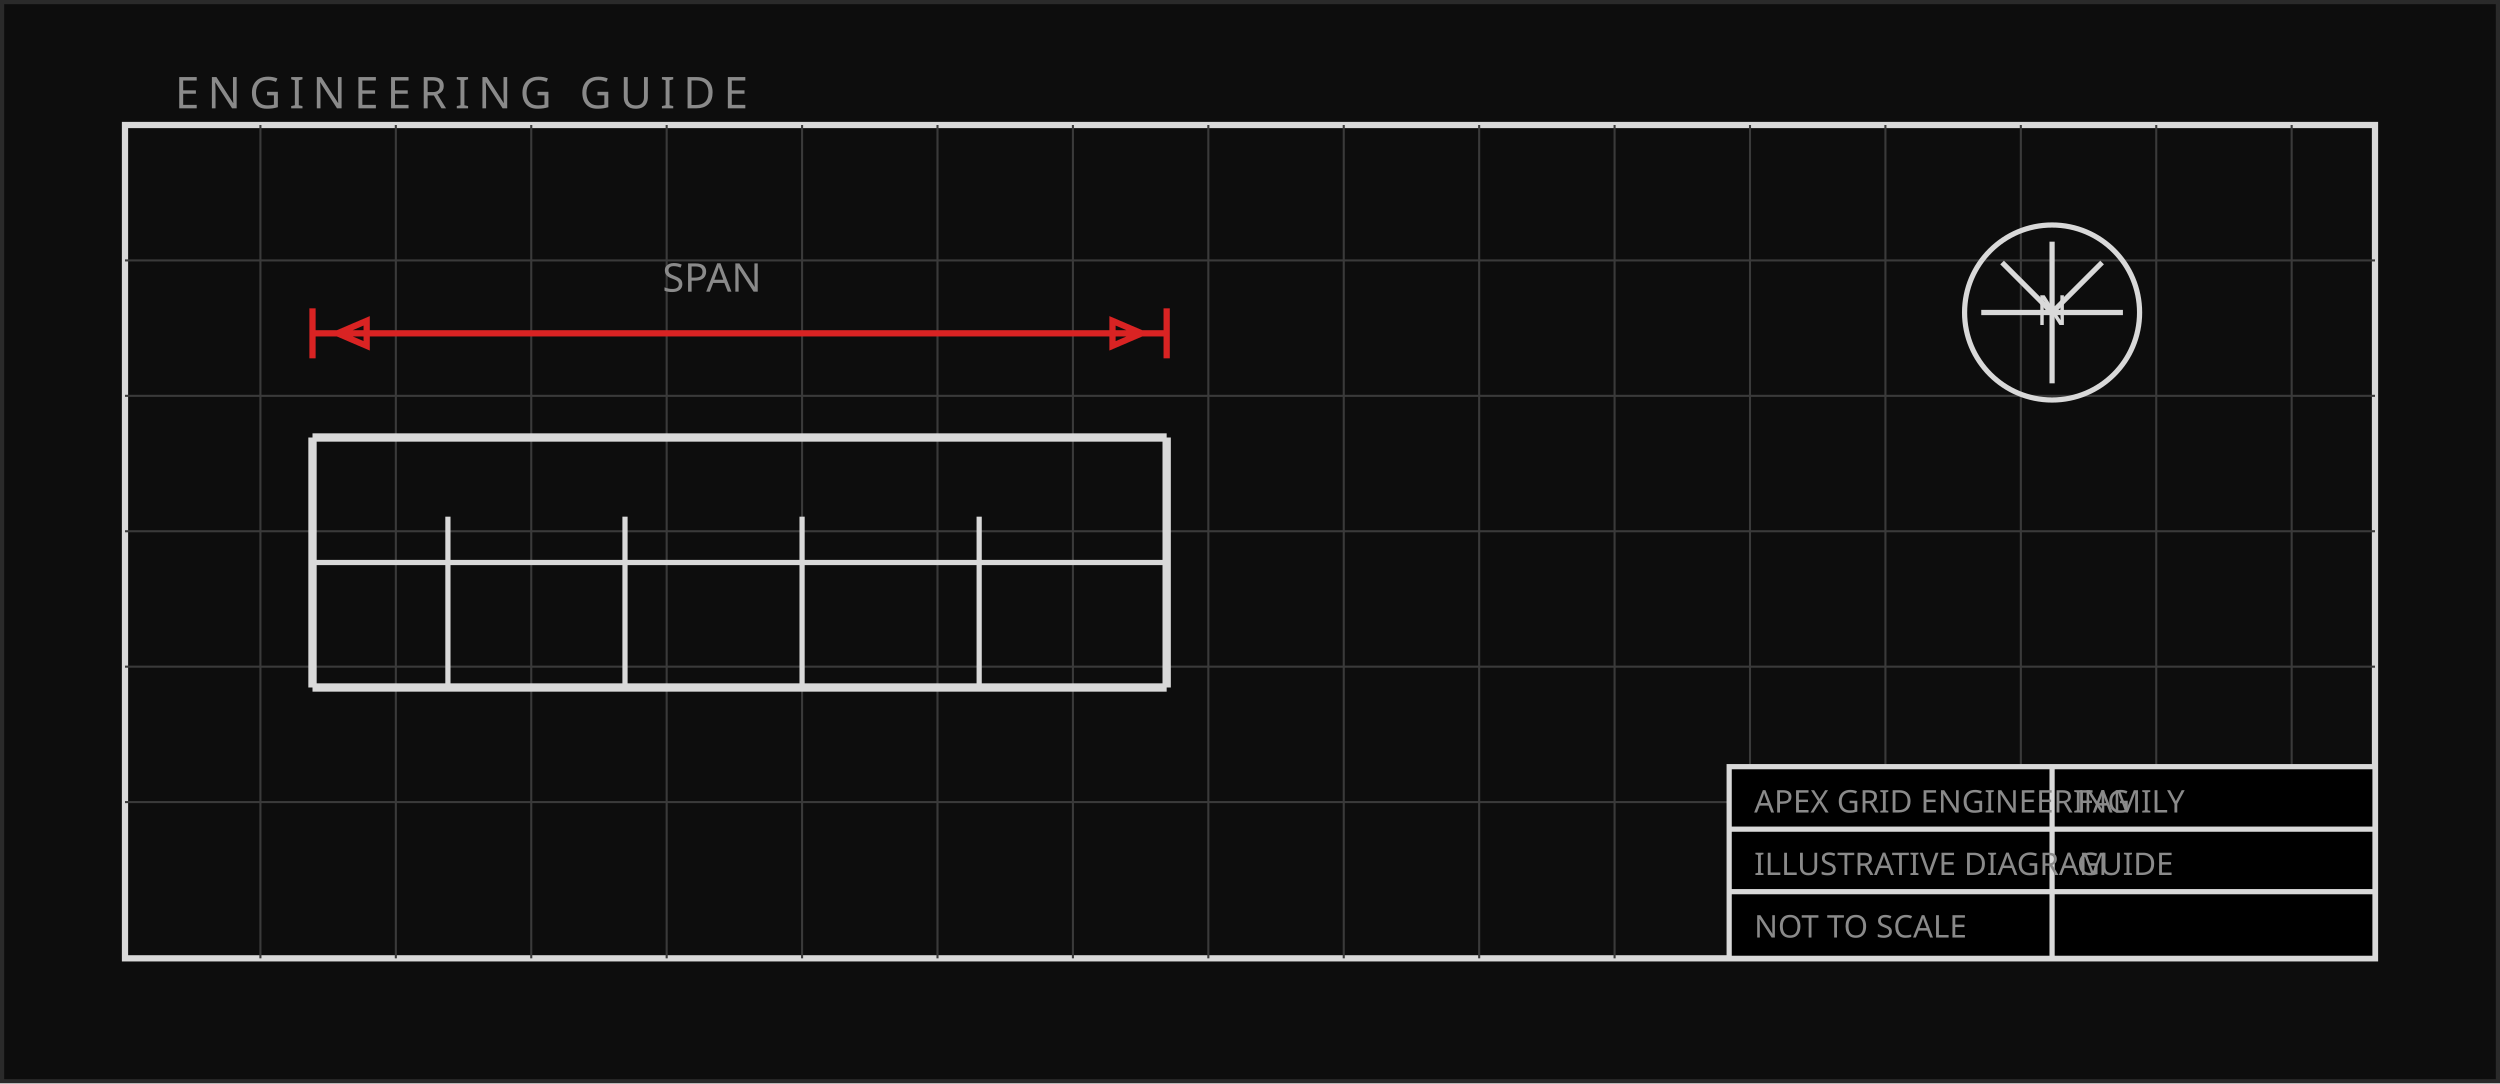
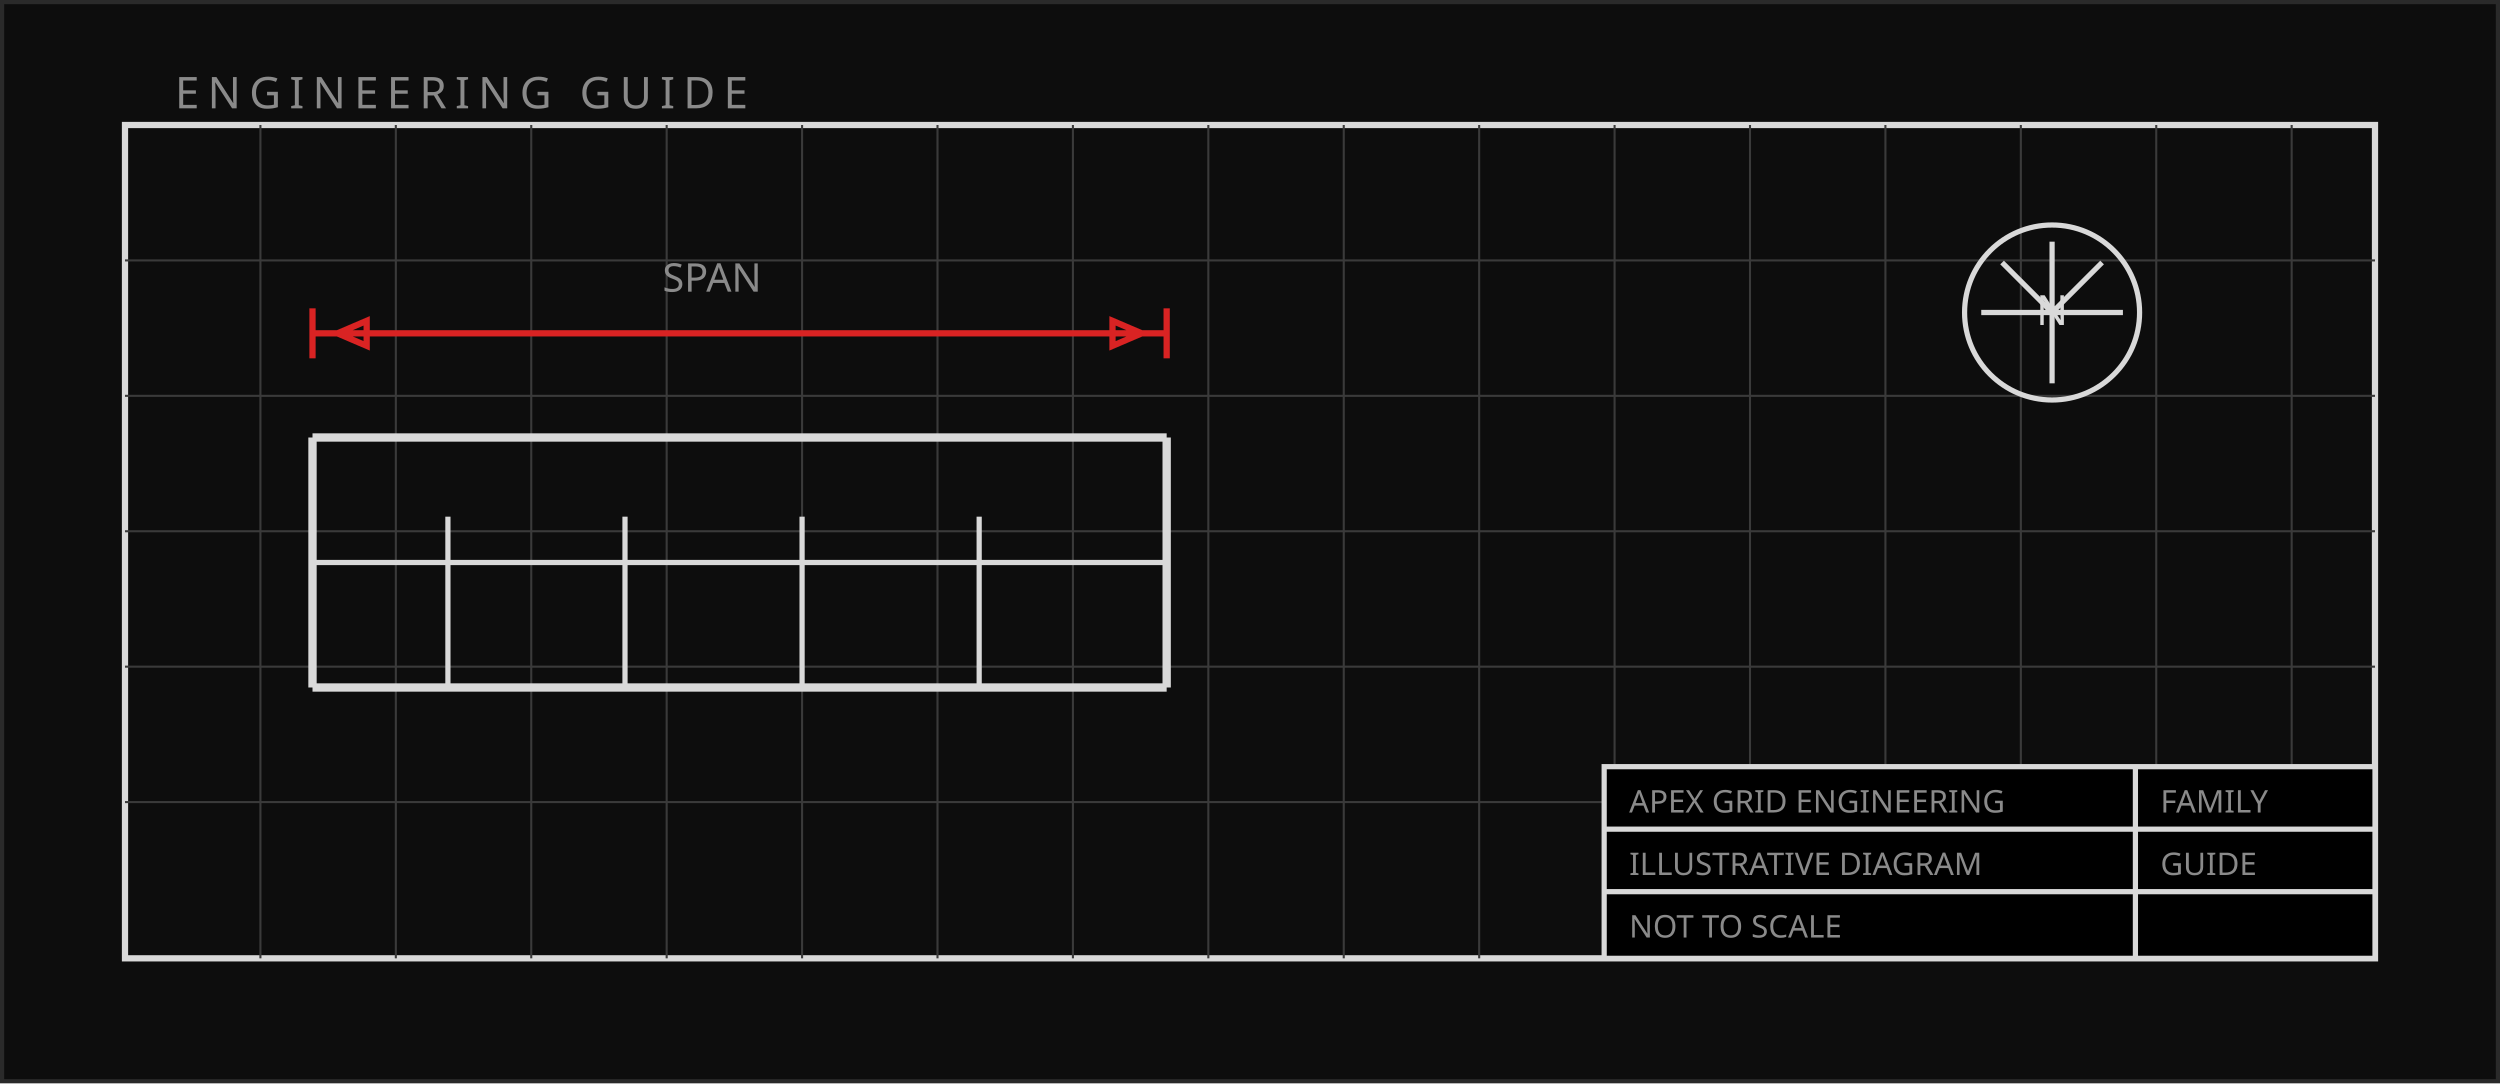
<svg xmlns="http://www.w3.org/2000/svg" viewBox="0 0 1200 520" role="img" aria-label="Engineering blueprint diagram">
  <rect x="1" y="1" width="1198" height="518" fill="#0d0d0d" stroke="#2a2a2a" stroke-width="2" />
  <rect x="60" y="60" width="1080" height="400" fill="none" stroke="#d9d9d9" stroke-width="3" />
  <g stroke="#3a3a3a" stroke-width="1">
    <path d="M60 125H1140M60 190H1140M60 255H1140M60 320H1140M60 385H1140M125 60V460M190 60V460M255 60V460M320 60V460M385 60V460M450 60V460M515 60V460M580 60V460M645 60V460M710 60V460M775 60V460M840 60V460M905 60V460M970 60V460M1035 60V460M1100 60V460" />
  </g>
  <g stroke="#d9d9d9" stroke-width="4" fill="none">
    <path d="M150 330H560M150 330V210M560 330V210M150 210h410" />
    <path d="M150 270h410" stroke-width="2.5" />
    <path d="M215 330V248M300 330V248M385 330V248M470 330V248" stroke-width="2.5" />
  </g>
  <g stroke="#d92323" stroke-width="3" fill="none">
    <path d="M150 160H560M150 148v24M560 148v24M162 160l14-6v12zM548 160l-14-6v12z" />
  </g>
  <text x="318" y="140" font-family="sans-serif" font-size="19" fill="#8a8a8a">SPAN</text>
  <g stroke="#d9d9d9" stroke-width="2.5" fill="none">
    <circle cx="985" cy="150" r="42" />
    <path d="M985 116v68M951 150h68M961 126l24 24M1009 126l-24 24" />
  </g>
  <text x="985" y="156" text-anchor="middle" font-family="sans-serif" font-size="20" fill="#d9d9d9">N</text>
  <g stroke="#d9d9d9" stroke-width="2.5">
-     <rect x="830" y="368" width="310" height="92" />
-     <path d="M830 398h310M830 428h310M985 368v92" />
+     <rect x="770" y="368" width="370" height="92" />
+     <path d="M770 398h370M770 428h370M1025 368v92" />
  </g>
  <g font-family="sans-serif" font-size="15" fill="#8a8a8a">
-     <text x="842" y="390">APEX GRID ENGINEERING</text>
-     <text x="842" y="420">ILLUSTRATIVE DIAGRAM</text>
-     <text x="842" y="450">NOT TO SCALE</text>
-     <text x="997" y="390">FAMILY</text>
-     <text x="997" y="420">GUIDE</text>
+     <text x="782" y="390">APEX GRID ENGINEERING</text>
+     <text x="782" y="420">ILLUSTRATIVE DIAGRAM</text>
+     <text x="782" y="450">NOT TO SCALE</text>
+     <text x="1037" y="390">FAMILY</text>
+     <text x="1037" y="420">GUIDE</text>
  </g>
  <text x="84" y="52" font-family="sans-serif" font-size="21" letter-spacing="4" fill="#8a8a8a">ENGINEERING GUIDE</text>
</svg>
